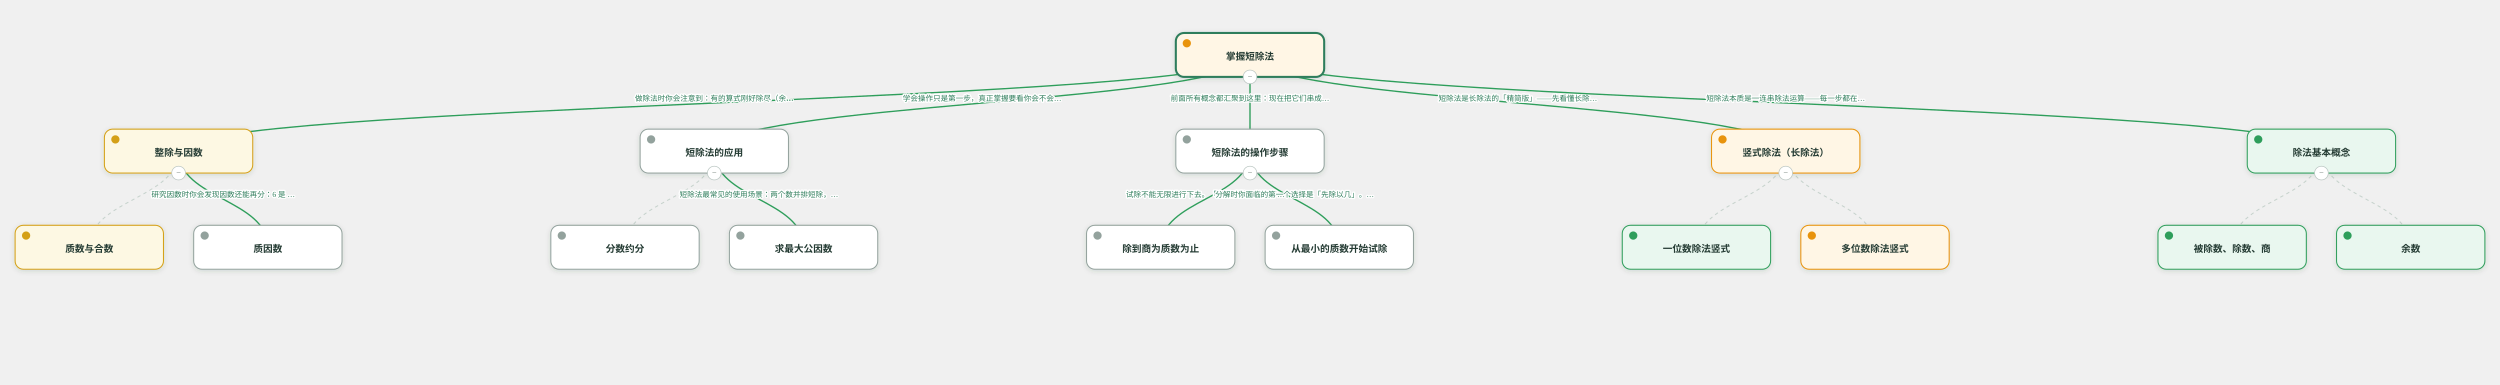
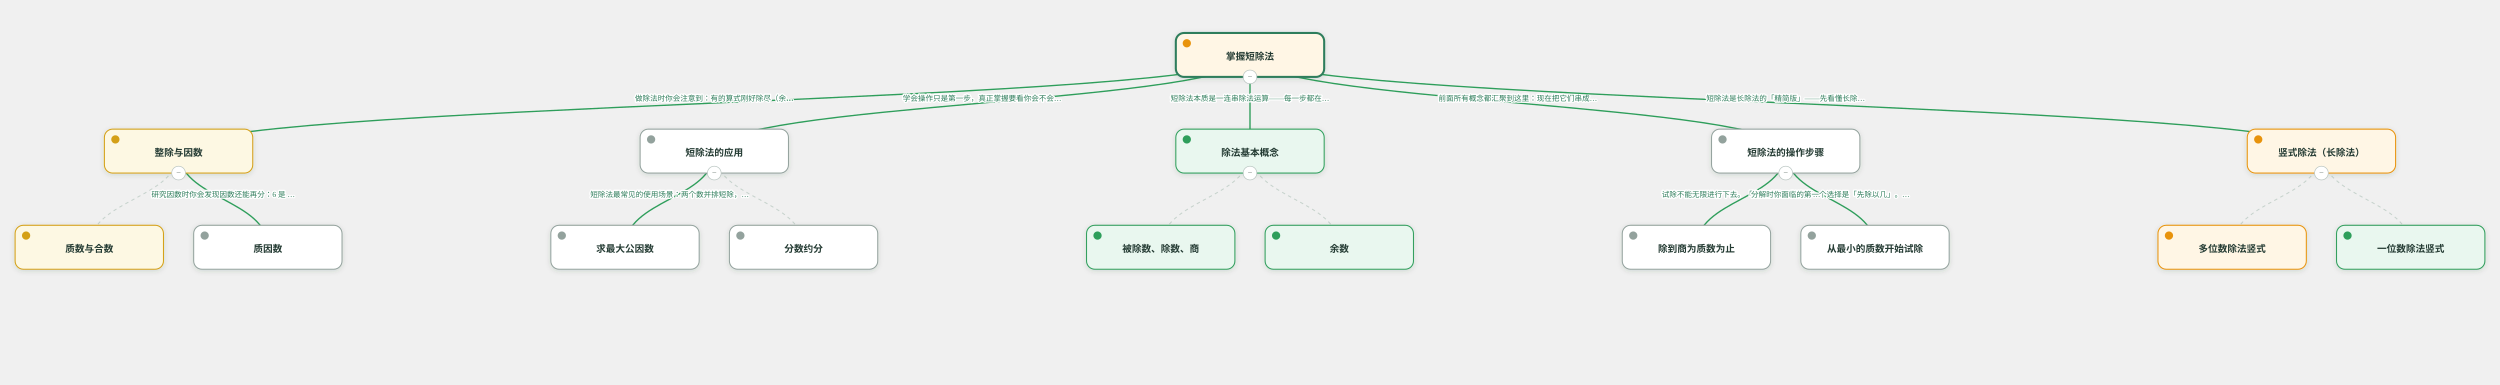
<svg xmlns="http://www.w3.org/2000/svg" id="s" viewBox="0 0 3640 560">
  <defs>
    <filter id="card-shadow" x="-40%" y="-40%" width="180%" height="180%">
      <feDropShadow dx="0" dy="2" stdDeviation="4" flood-color="#1e3c2d" flood-opacity="0.14" />
    </filter>
  </defs>
  <g class="zoom-group" transform="translate(1820,80) scale(1)">
    <g class="content-group">
      <g class="links">
        <path class="link lit" d="M0,0C0,70,-1560,70,-1560,140" fill="none" stroke="#2e9e5b" stroke-width="2" stroke-dasharray="none" />
        <text class="edge-label" x="-780" y="67" text-anchor="middle" font-size="11" fill="#2e7d5b" paint-order="stroke" stroke="#ffffff" stroke-width="4" stroke-linejoin="round" style="cursor: pointer;">做除法时你会注意到：有的算式刚好除尽（余…</text>
        <path class="link lit" d="M0,0C0,70,-780,70,-780,140" fill="none" stroke="#2e9e5b" stroke-width="2" stroke-dasharray="none" />
        <text class="edge-label" x="-390" y="67" text-anchor="middle" font-size="11" fill="#2e7d5b" paint-order="stroke" stroke="#ffffff" stroke-width="4" stroke-linejoin="round" style="cursor: pointer;">学会操作只是第一步，真正掌握要看你会不会…</text>
        <path class="link lit" d="M0,0C0,70,0,70,0,140" fill="none" stroke="#2e9e5b" stroke-width="2" stroke-dasharray="none" />
-         <text class="edge-label" x="0" y="67" text-anchor="middle" font-size="11" fill="#2e7d5b" paint-order="stroke" stroke="#ffffff" stroke-width="4" stroke-linejoin="round" style="cursor: pointer;">前面所有概念都汇聚到这里：现在把它们串成…</text>
+         <text class="edge-label" x="0" y="67" text-anchor="middle" font-size="11" fill="#2e7d5b" paint-order="stroke" stroke="#ffffff" stroke-width="4" stroke-linejoin="round" style="cursor: pointer;">短除法本质是一连串除法运算——每一步都在…</text>
        <path class="link lit" d="M0,0C0,70,780,70,780,140" fill="none" stroke="#2e9e5b" stroke-width="2" stroke-dasharray="none" />
-         <text class="edge-label" x="390" y="67" text-anchor="middle" font-size="11" fill="#2e7d5b" paint-order="stroke" stroke="#ffffff" stroke-width="4" stroke-linejoin="round" style="cursor: pointer;">短除法是长除法的「精简版」——先看懂长除…</text>
+         <text class="edge-label" x="390" y="67" text-anchor="middle" font-size="11" fill="#2e7d5b" paint-order="stroke" stroke="#ffffff" stroke-width="4" stroke-linejoin="round" style="cursor: pointer;">前面所有概念都汇聚到这里：现在把它们串成…</text>
        <path class="link lit" d="M0,0C0,70,1560,70,1560,140" fill="none" stroke="#2e9e5b" stroke-width="2" stroke-dasharray="none" />
-         <text class="edge-label" x="780" y="67" text-anchor="middle" font-size="11" fill="#2e7d5b" paint-order="stroke" stroke="#ffffff" stroke-width="4" stroke-linejoin="round" style="cursor: pointer;">短除法本质是一连串除法运算——每一步都在…</text>
+         <text class="edge-label" x="780" y="67" text-anchor="middle" font-size="11" fill="#2e7d5b" paint-order="stroke" stroke="#ffffff" stroke-width="4" stroke-linejoin="round" style="cursor: pointer;">短除法是长除法的「精简版」——先看懂长除…</text>
        <path class="link" d="M-1560,140C-1560,210,-1690,210,-1690,280" fill="none" stroke="#c6d2cc" stroke-width="1.5" stroke-dasharray="5 5" />
        <path class="link lit" d="M-1560,140C-1560,210,-1430,210,-1430,280" fill="none" stroke="#2e9e5b" stroke-width="2" stroke-dasharray="none" />
        <text class="edge-label" x="-1495" y="207" text-anchor="middle" font-size="11" fill="#2e7d5b" paint-order="stroke" stroke="#ffffff" stroke-width="4" stroke-linejoin="round" style="cursor: pointer;">研究因数时你会发现因数还能再分：6 是 …</text>
-         <path class="link" d="M-780,140C-780,210,-910,210,-910,280" fill="none" stroke="#c6d2cc" stroke-width="1.5" stroke-dasharray="5 5" />
-         <path class="link lit" d="M-780,140C-780,210,-650,210,-650,280" fill="none" stroke="#2e9e5b" stroke-width="2" stroke-dasharray="none" />
-         <text class="edge-label" x="-715" y="207" text-anchor="middle" font-size="11" fill="#2e7d5b" paint-order="stroke" stroke="#ffffff" stroke-width="4" stroke-linejoin="round" style="cursor: pointer;">短除法最常见的使用场景：两个数并排短除，…</text>
-         <path class="link lit" d="M0,140C0,210,-130,210,-130,280" fill="none" stroke="#2e9e5b" stroke-width="2" stroke-dasharray="none" />
-         <text class="edge-label" x="-65" y="207" text-anchor="middle" font-size="11" fill="#2e7d5b" paint-order="stroke" stroke="#ffffff" stroke-width="4" stroke-linejoin="round" style="cursor: pointer;">试除不能无限进行下去。「商是质数」就是停…</text>
-         <path class="link lit" d="M0,140C0,210,130,210,130,280" fill="none" stroke="#2e9e5b" stroke-width="2" stroke-dasharray="none" />
-         <text class="edge-label" x="65" y="207" text-anchor="middle" font-size="11" fill="#2e7d5b" paint-order="stroke" stroke="#ffffff" stroke-width="4" stroke-linejoin="round" style="cursor: pointer;">分解时你面临的第一个选择是「先除以几」。…</text>
-         <path class="link" d="M780,140C780,210,650,210,650,280" fill="none" stroke="#c6d2cc" stroke-width="1.5" stroke-dasharray="5 5" />
-         <path class="link" d="M780,140C780,210,910,210,910,280" fill="none" stroke="#c6d2cc" stroke-width="1.5" stroke-dasharray="5 5" />
+         <path class="link lit" d="M-780,140C-780,210,-910,210,-910,280" fill="none" stroke="#2e9e5b" stroke-width="2" stroke-dasharray="none" />
+         <text class="edge-label" x="-845" y="207" text-anchor="middle" font-size="11" fill="#2e7d5b" paint-order="stroke" stroke="#ffffff" stroke-width="4" stroke-linejoin="round" style="cursor: pointer;">短除法最常见的使用场景：两个数并排短除，…</text>
+         <path class="link" d="M-780,140C-780,210,-650,210,-650,280" fill="none" stroke="#c6d2cc" stroke-width="1.5" stroke-dasharray="5 5" />
+         <path class="link" d="M0,140C0,210,-130,210,-130,280" fill="none" stroke="#c6d2cc" stroke-width="1.5" stroke-dasharray="5 5" />
+         <path class="link" d="M0,140C0,210,130,210,130,280" fill="none" stroke="#c6d2cc" stroke-width="1.5" stroke-dasharray="5 5" />
+         <path class="link lit" d="M780,140C780,210,650,210,650,280" fill="none" stroke="#2e9e5b" stroke-width="2" stroke-dasharray="none" />
+         <text class="edge-label" x="715" y="207" text-anchor="middle" font-size="11" fill="#2e7d5b" paint-order="stroke" stroke="#ffffff" stroke-width="4" stroke-linejoin="round" style="cursor: pointer;">试除不能无限进行下去。「商是质数」就是停…</text>
+         <path class="link lit" d="M780,140C780,210,910,210,910,280" fill="none" stroke="#2e9e5b" stroke-width="2" stroke-dasharray="none" />
+         <text class="edge-label" x="845" y="207" text-anchor="middle" font-size="11" fill="#2e7d5b" paint-order="stroke" stroke="#ffffff" stroke-width="4" stroke-linejoin="round" style="cursor: pointer;">分解时你面临的第一个选择是「先除以几」。…</text>
        <path class="link" d="M1560,140C1560,210,1430,210,1430,280" fill="none" stroke="#c6d2cc" stroke-width="1.5" stroke-dasharray="5 5" />
        <path class="link" d="M1560,140C1560,210,1690,210,1690,280" fill="none" stroke="#c6d2cc" stroke-width="1.5" stroke-dasharray="5 5" />
      </g>
      <g class="nodes">
        <g class="node" transform="translate(0,0)">
          <rect x="-108" y="-32" width="216" height="64" rx="12" fill="#fff6e5" stroke="#2e7d5b" stroke-width="3" filter="url(#card-shadow)" style="cursor: pointer;" />
          <circle class="state-dot" cx="-92" cy="-17" r="6" fill="#e8930c" />
          <text x="0" y="7" text-anchor="middle" font-size="14" font-weight="600" fill="#243b33">掌握短除法</text>
          <circle class="collapse-toggle" cx="0" cy="32" r="10" fill="#ffffff" stroke="#b8c4c0" style="cursor: pointer;" />
          <text x="0" y="35.5" text-anchor="middle" font-size="12" fill="#68766f" style="cursor: pointer;">−</text>
        </g>
        <g class="node" transform="translate(-1560,140)">
          <rect x="-108" y="-32" width="216" height="64" rx="12" fill="#fdf8e3" stroke="#d4a017" stroke-width="1.5" filter="url(#card-shadow)" style="cursor: pointer;" />
          <circle class="state-dot" cx="-92" cy="-17" r="6" fill="#d4a017" />
          <text x="0" y="7" text-anchor="middle" font-size="14" font-weight="600" fill="#243b33">整除与因数</text>
          <circle class="collapse-toggle" cx="0" cy="32" r="10" fill="#ffffff" stroke="#b8c4c0" style="cursor: pointer;" />
          <text x="0" y="35.5" text-anchor="middle" font-size="12" fill="#68766f" style="cursor: pointer;">−</text>
        </g>
        <g class="node" transform="translate(-780,140)">
          <rect x="-108" y="-32" width="216" height="64" rx="12" fill="#ffffff" stroke="#93a29d" stroke-width="1.5" filter="url(#card-shadow)" style="cursor: pointer;" />
          <circle class="state-dot" cx="-92" cy="-17" r="6" fill="#93a29d" />
          <text x="0" y="7" text-anchor="middle" font-size="14" font-weight="600" fill="#243b33">短除法的应用</text>
          <circle class="collapse-toggle" cx="0" cy="32" r="10" fill="#ffffff" stroke="#b8c4c0" style="cursor: pointer;" />
          <text x="0" y="35.5" text-anchor="middle" font-size="12" fill="#68766f" style="cursor: pointer;">−</text>
        </g>
        <g class="node" transform="translate(0,140)">
+           <rect x="-108" y="-32" width="216" height="64" rx="12" fill="#e9f7ef" stroke="#2e9e5b" stroke-width="1.5" filter="url(#card-shadow)" style="cursor: pointer;" />
+           <circle class="state-dot" cx="-92" cy="-17" r="6" fill="#2e9e5b" />
+           <text x="0" y="7" text-anchor="middle" font-size="14" font-weight="600" fill="#243b33">除法基本概念</text>
+           <circle class="collapse-toggle" cx="0" cy="32" r="10" fill="#ffffff" stroke="#b8c4c0" style="cursor: pointer;" />
+           <text x="0" y="35.5" text-anchor="middle" font-size="12" fill="#68766f" style="cursor: pointer;">−</text>
+         </g>
+         <g class="node" transform="translate(780,140)">
          <rect x="-108" y="-32" width="216" height="64" rx="12" fill="#ffffff" stroke="#93a29d" stroke-width="1.5" filter="url(#card-shadow)" style="cursor: pointer;" />
          <circle class="state-dot" cx="-92" cy="-17" r="6" fill="#93a29d" />
          <text x="0" y="7" text-anchor="middle" font-size="14" font-weight="600" fill="#243b33">短除法的操作步骤</text>
          <circle class="collapse-toggle" cx="0" cy="32" r="10" fill="#ffffff" stroke="#b8c4c0" style="cursor: pointer;" />
          <text x="0" y="35.5" text-anchor="middle" font-size="12" fill="#68766f" style="cursor: pointer;">−</text>
        </g>
-         <g class="node" transform="translate(780,140)">
+         <g class="node" transform="translate(1560,140)">
          <rect x="-108" y="-32" width="216" height="64" rx="12" fill="#fff6e5" stroke="#e8930c" stroke-width="1.5" filter="url(#card-shadow)" style="cursor: pointer;" />
          <circle class="state-dot" cx="-92" cy="-17" r="6" fill="#e8930c" />
          <text x="0" y="7" text-anchor="middle" font-size="14" font-weight="600" fill="#243b33">竖式除法（长除法）</text>
-           <circle class="collapse-toggle" cx="0" cy="32" r="10" fill="#ffffff" stroke="#b8c4c0" style="cursor: pointer;" />
-           <text x="0" y="35.5" text-anchor="middle" font-size="12" fill="#68766f" style="cursor: pointer;">−</text>
-         </g>
-         <g class="node" transform="translate(1560,140)">
-           <rect x="-108" y="-32" width="216" height="64" rx="12" fill="#e9f7ef" stroke="#2e9e5b" stroke-width="1.5" filter="url(#card-shadow)" style="cursor: pointer;" />
-           <circle class="state-dot" cx="-92" cy="-17" r="6" fill="#2e9e5b" />
-           <text x="0" y="7" text-anchor="middle" font-size="14" font-weight="600" fill="#243b33">除法基本概念</text>
          <circle class="collapse-toggle" cx="0" cy="32" r="10" fill="#ffffff" stroke="#b8c4c0" style="cursor: pointer;" />
          <text x="0" y="35.5" text-anchor="middle" font-size="12" fill="#68766f" style="cursor: pointer;">−</text>
        </g>
        <g class="node" transform="translate(-1690,280)">
          <rect x="-108" y="-32" width="216" height="64" rx="12" fill="#fdf8e3" stroke="#d4a017" stroke-width="1.5" filter="url(#card-shadow)" style="cursor: pointer;" />
          <circle class="state-dot" cx="-92" cy="-17" r="6" fill="#d4a017" />
          <text x="0" y="7" text-anchor="middle" font-size="14" font-weight="600" fill="#243b33">质数与合数</text>
        </g>
        <g class="node" transform="translate(-1430,280)">
          <rect x="-108" y="-32" width="216" height="64" rx="12" fill="#ffffff" stroke="#93a29d" stroke-width="1.5" filter="url(#card-shadow)" style="cursor: pointer;" />
          <circle class="state-dot" cx="-92" cy="-17" r="6" fill="#93a29d" />
          <text x="0" y="7" text-anchor="middle" font-size="14" font-weight="600" fill="#243b33">质因数</text>
        </g>
        <g class="node" transform="translate(-910,280)">
          <rect x="-108" y="-32" width="216" height="64" rx="12" fill="#ffffff" stroke="#93a29d" stroke-width="1.5" filter="url(#card-shadow)" style="cursor: pointer;" />
          <circle class="state-dot" cx="-92" cy="-17" r="6" fill="#93a29d" />
-           <text x="0" y="7" text-anchor="middle" font-size="14" font-weight="600" fill="#243b33">分数约分</text>
+           <text x="0" y="7" text-anchor="middle" font-size="14" font-weight="600" fill="#243b33">求最大公因数</text>
        </g>
        <g class="node" transform="translate(-650,280)">
          <rect x="-108" y="-32" width="216" height="64" rx="12" fill="#ffffff" stroke="#93a29d" stroke-width="1.5" filter="url(#card-shadow)" style="cursor: pointer;" />
          <circle class="state-dot" cx="-92" cy="-17" r="6" fill="#93a29d" />
-           <text x="0" y="7" text-anchor="middle" font-size="14" font-weight="600" fill="#243b33">求最大公因数</text>
+           <text x="0" y="7" text-anchor="middle" font-size="14" font-weight="600" fill="#243b33">分数约分</text>
        </g>
        <g class="node" transform="translate(-130,280)">
+           <rect x="-108" y="-32" width="216" height="64" rx="12" fill="#e9f7ef" stroke="#2e9e5b" stroke-width="1.5" filter="url(#card-shadow)" style="cursor: pointer;" />
+           <circle class="state-dot" cx="-92" cy="-17" r="6" fill="#2e9e5b" />
+           <text x="0" y="7" text-anchor="middle" font-size="14" font-weight="600" fill="#243b33">被除数、除数、商</text>
+         </g>
+         <g class="node" transform="translate(130,280)">
+           <rect x="-108" y="-32" width="216" height="64" rx="12" fill="#e9f7ef" stroke="#2e9e5b" stroke-width="1.5" filter="url(#card-shadow)" style="cursor: pointer;" />
+           <circle class="state-dot" cx="-92" cy="-17" r="6" fill="#2e9e5b" />
+           <text x="0" y="7" text-anchor="middle" font-size="14" font-weight="600" fill="#243b33">余数</text>
+         </g>
+         <g class="node" transform="translate(650,280)">
          <rect x="-108" y="-32" width="216" height="64" rx="12" fill="#ffffff" stroke="#93a29d" stroke-width="1.5" filter="url(#card-shadow)" style="cursor: pointer;" />
          <circle class="state-dot" cx="-92" cy="-17" r="6" fill="#93a29d" />
          <text x="0" y="7" text-anchor="middle" font-size="14" font-weight="600" fill="#243b33">除到商为质数为止</text>
        </g>
-         <g class="node" transform="translate(130,280)">
+         <g class="node" transform="translate(910,280)">
          <rect x="-108" y="-32" width="216" height="64" rx="12" fill="#ffffff" stroke="#93a29d" stroke-width="1.5" filter="url(#card-shadow)" style="cursor: pointer;" />
          <circle class="state-dot" cx="-92" cy="-17" r="6" fill="#93a29d" />
          <text x="0" y="7" text-anchor="middle" font-size="14" font-weight="600" fill="#243b33">从最小的质数开始试除</text>
        </g>
-         <g class="node" transform="translate(650,280)">
-           <rect x="-108" y="-32" width="216" height="64" rx="12" fill="#e9f7ef" stroke="#2e9e5b" stroke-width="1.5" filter="url(#card-shadow)" style="cursor: pointer;" />
-           <circle class="state-dot" cx="-92" cy="-17" r="6" fill="#2e9e5b" />
-           <text x="0" y="7" text-anchor="middle" font-size="14" font-weight="600" fill="#243b33">一位数除法竖式</text>
-         </g>
-         <g class="node" transform="translate(910,280)">
+         <g class="node" transform="translate(1430,280)">
          <rect x="-108" y="-32" width="216" height="64" rx="12" fill="#fff6e5" stroke="#e8930c" stroke-width="1.5" filter="url(#card-shadow)" style="cursor: pointer;" />
          <circle class="state-dot" cx="-92" cy="-17" r="6" fill="#e8930c" />
          <text x="0" y="7" text-anchor="middle" font-size="14" font-weight="600" fill="#243b33">多位数除法竖式</text>
        </g>
-         <g class="node" transform="translate(1430,280)">
-           <rect x="-108" y="-32" width="216" height="64" rx="12" fill="#e9f7ef" stroke="#2e9e5b" stroke-width="1.5" filter="url(#card-shadow)" style="cursor: pointer;" />
-           <circle class="state-dot" cx="-92" cy="-17" r="6" fill="#2e9e5b" />
-           <text x="0" y="7" text-anchor="middle" font-size="14" font-weight="600" fill="#243b33">被除数、除数、商</text>
-         </g>
        <g class="node" transform="translate(1690,280)">
          <rect x="-108" y="-32" width="216" height="64" rx="12" fill="#e9f7ef" stroke="#2e9e5b" stroke-width="1.5" filter="url(#card-shadow)" style="cursor: pointer;" />
          <circle class="state-dot" cx="-92" cy="-17" r="6" fill="#2e9e5b" />
-           <text x="0" y="7" text-anchor="middle" font-size="14" font-weight="600" fill="#243b33">余数</text>
+           <text x="0" y="7" text-anchor="middle" font-size="14" font-weight="600" fill="#243b33">一位数除法竖式</text>
        </g>
      </g>
    </g>
  </g>
</svg>
